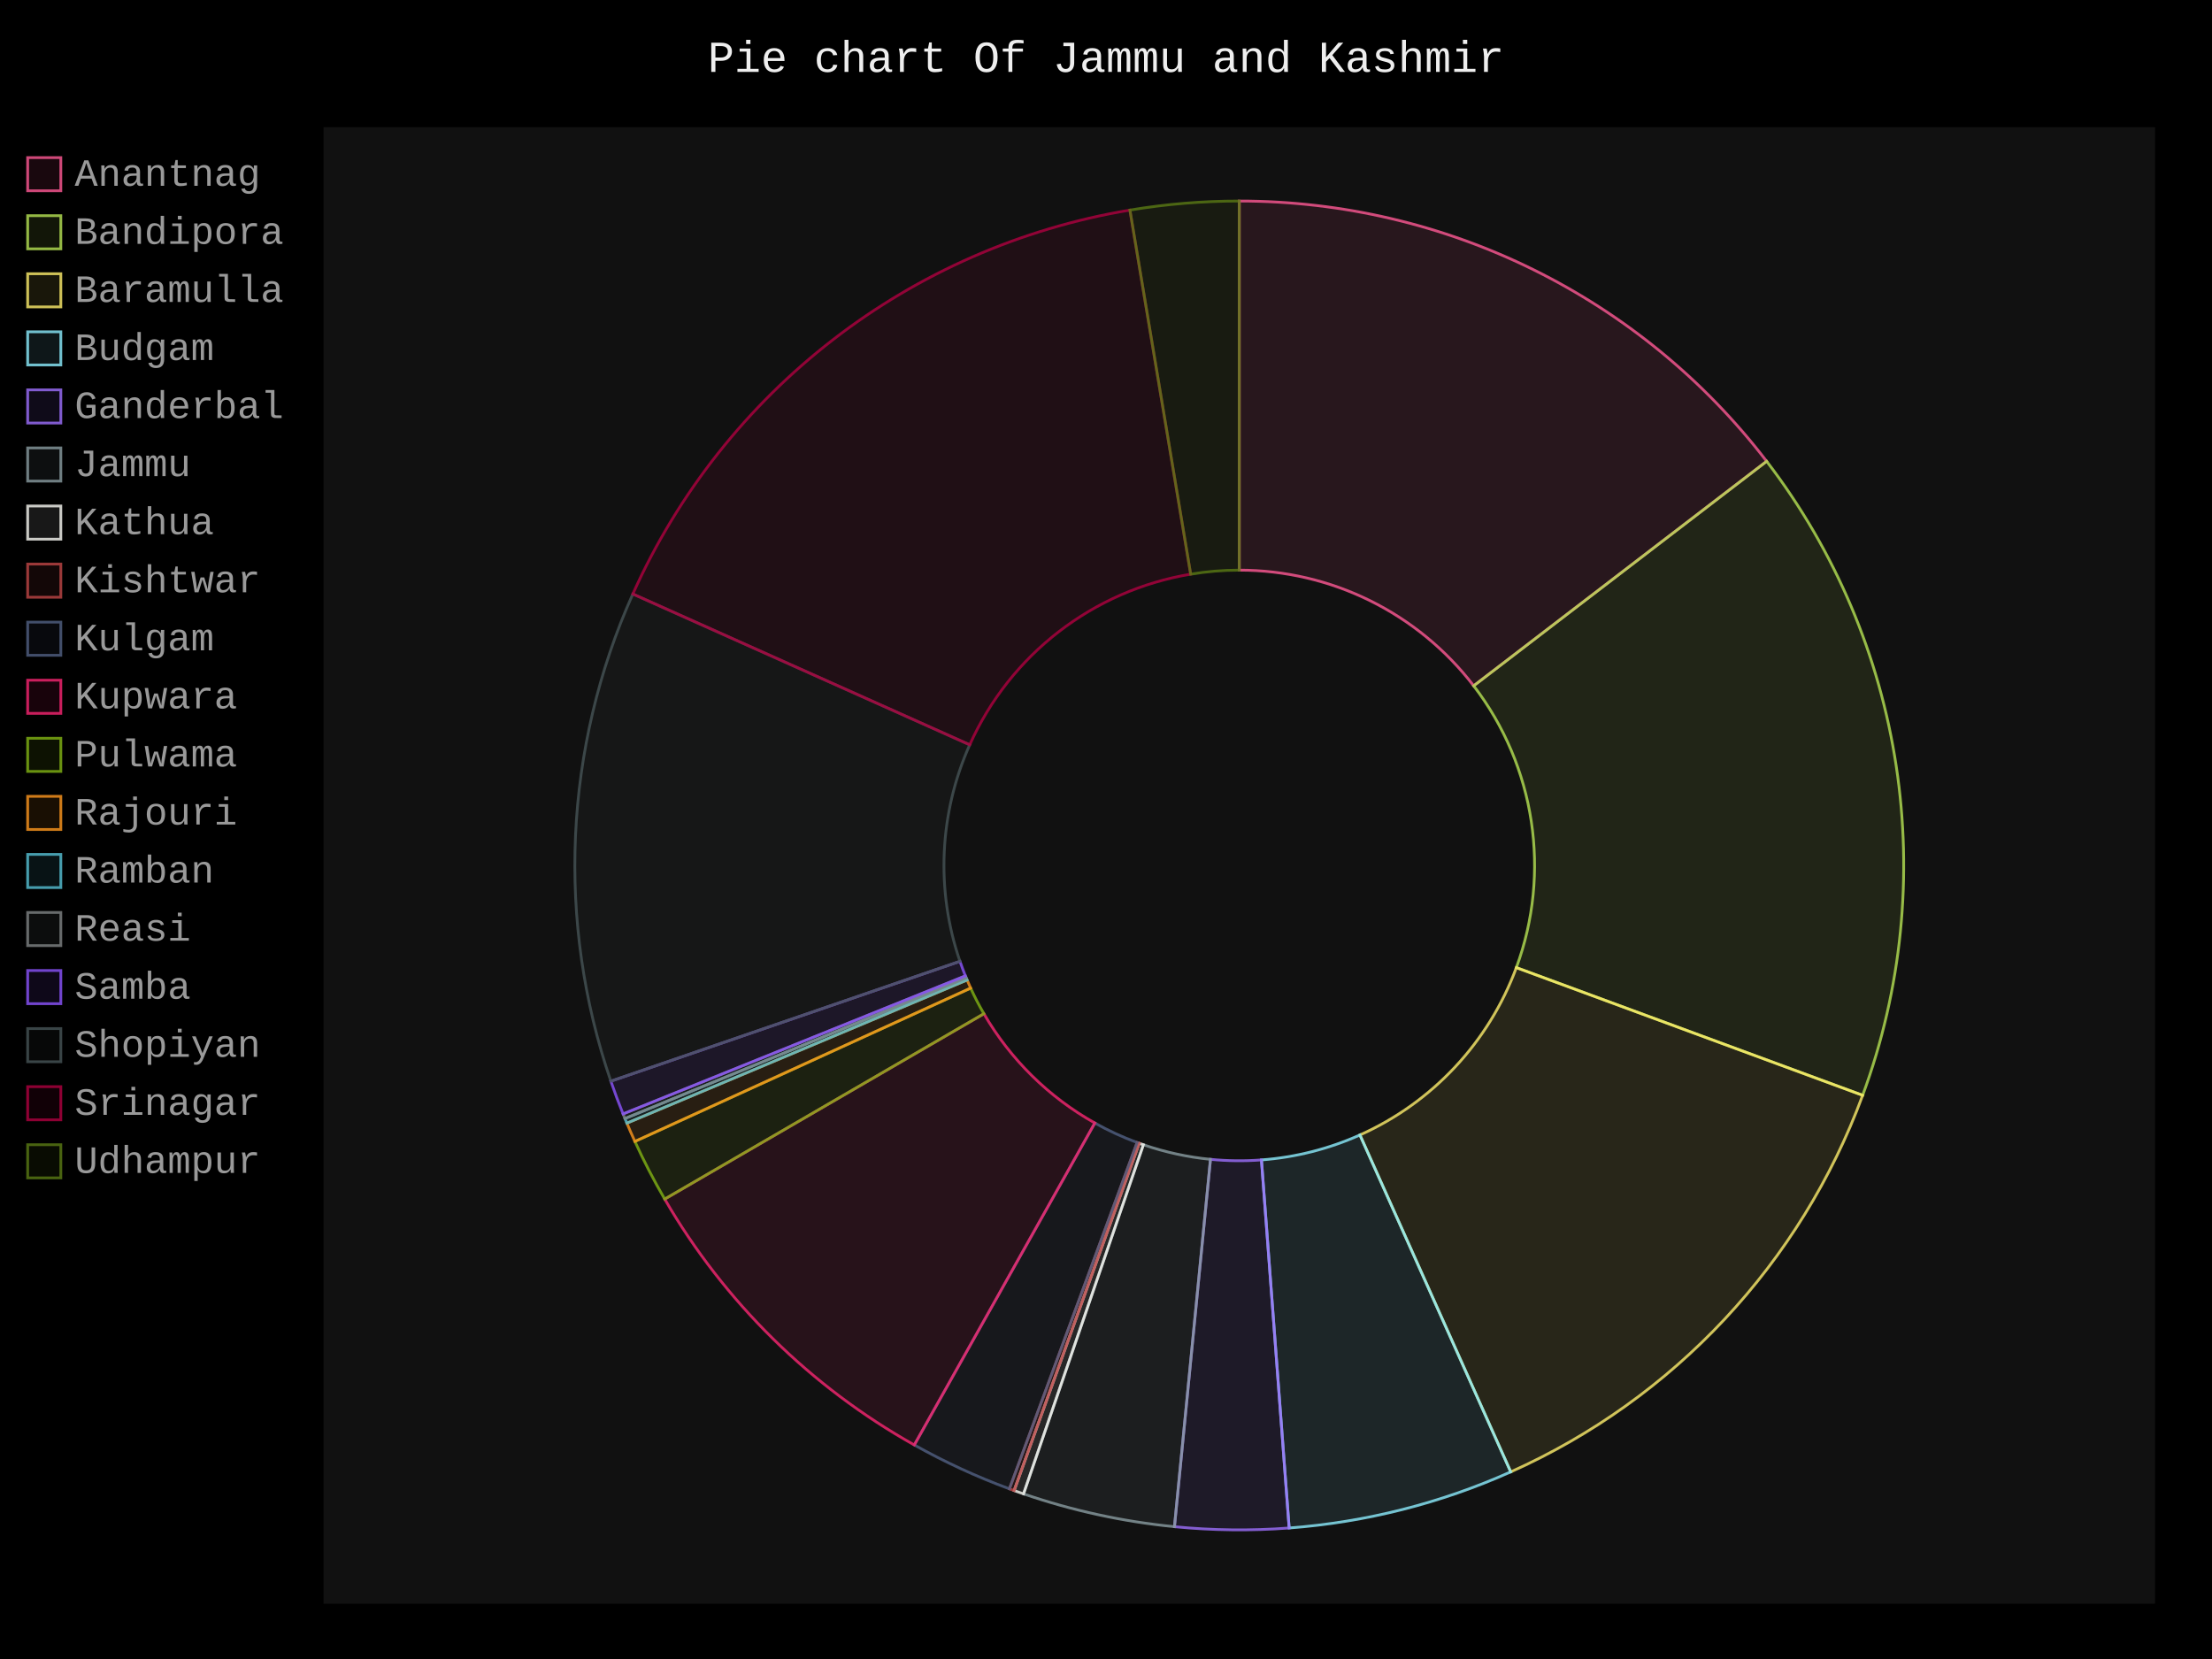
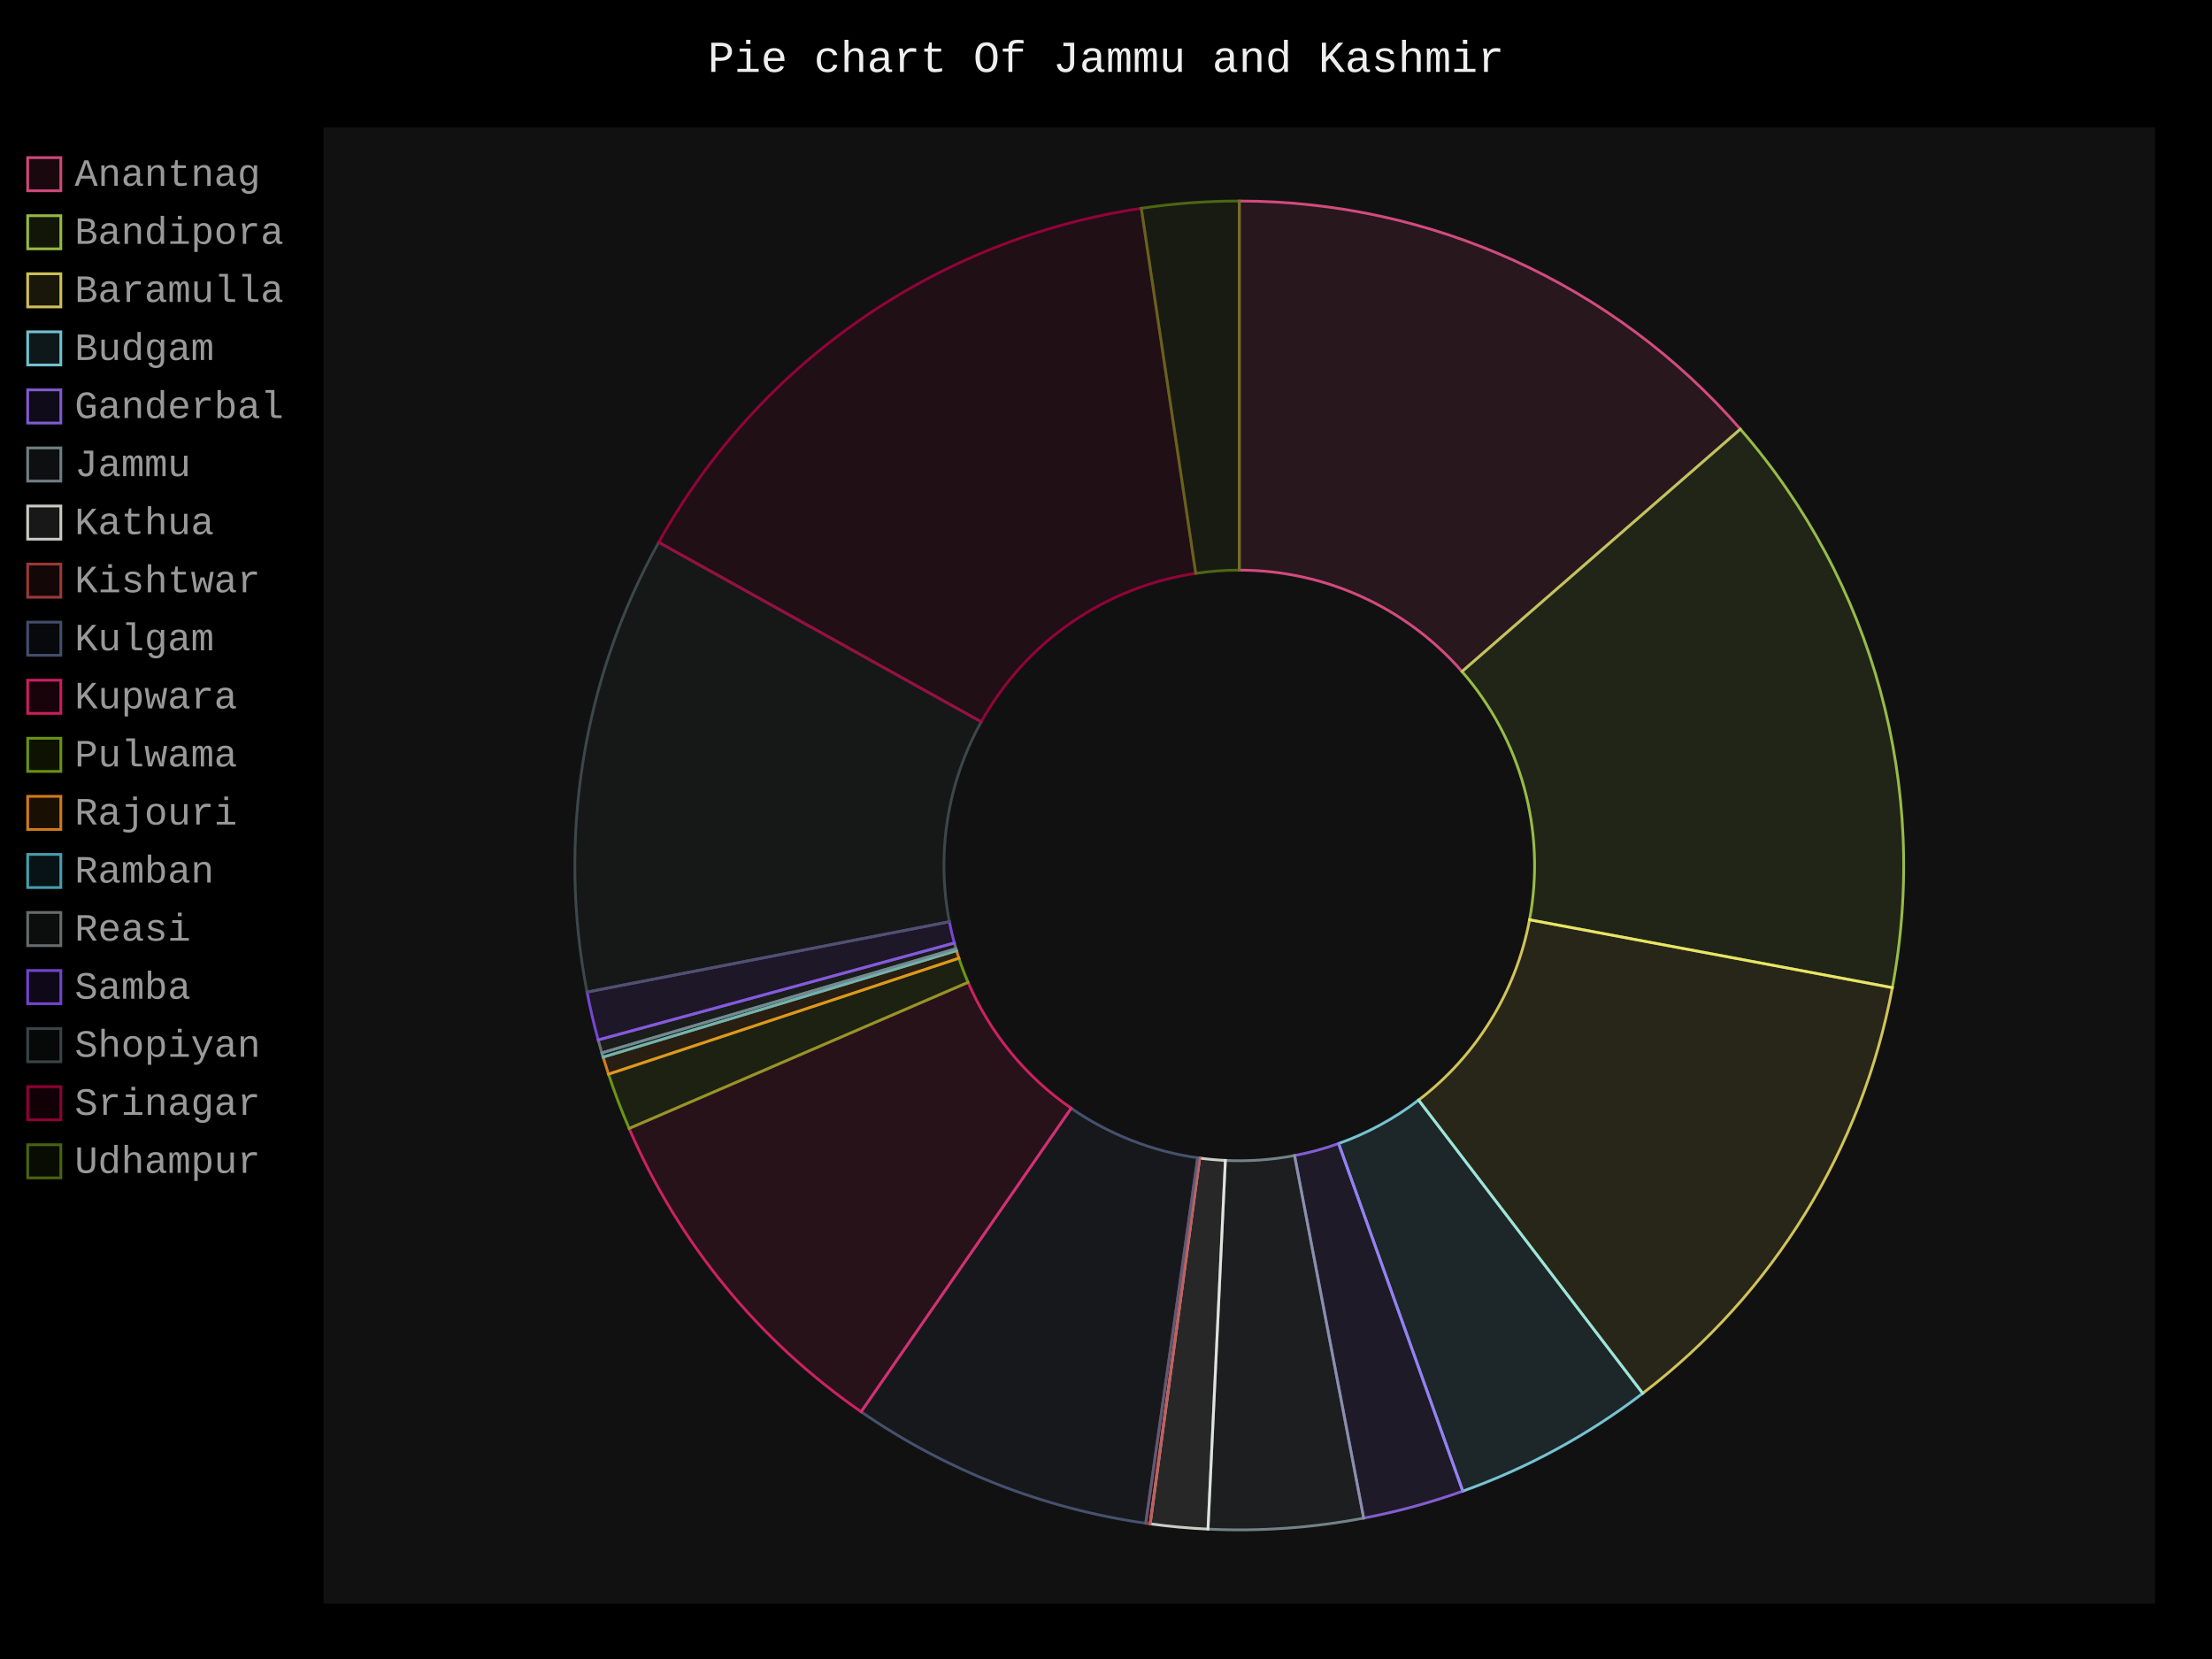
- <svg xmlns="http://www.w3.org/2000/svg" id="chart-11175838-dc12-409f-90ff-2fee9b1cec3e" class="pygal-chart" viewBox="0 0 800 600">
+ <svg xmlns="http://www.w3.org/2000/svg" id="chart-0e5aeaa8-f620-4024-a647-c44c529b500d" class="pygal-chart" viewBox="0 0 800 600">
  <defs>
-     <style type="text/css">#chart-11175838-dc12-409f-90ff-2fee9b1cec3e{-webkit-user-select:none;-webkit-font-smoothing:antialiased;font-family:Consolas,"Liberation Mono",Menlo,Courier,monospace}#chart-11175838-dc12-409f-90ff-2fee9b1cec3e .title{font-family:Consolas,"Liberation Mono",Menlo,Courier,monospace;font-size:16px}#chart-11175838-dc12-409f-90ff-2fee9b1cec3e .legends .legend text{font-family:Consolas,"Liberation Mono",Menlo,Courier,monospace;font-size:14px}#chart-11175838-dc12-409f-90ff-2fee9b1cec3e .axis text{font-family:Consolas,"Liberation Mono",Menlo,Courier,monospace;font-size:10px}#chart-11175838-dc12-409f-90ff-2fee9b1cec3e .axis text.major{font-family:Consolas,"Liberation Mono",Menlo,Courier,monospace;font-size:10px}#chart-11175838-dc12-409f-90ff-2fee9b1cec3e .text-overlay text.value{font-family:Consolas,"Liberation Mono",Menlo,Courier,monospace;font-size:16px}#chart-11175838-dc12-409f-90ff-2fee9b1cec3e .text-overlay text.label{font-family:Consolas,"Liberation Mono",Menlo,Courier,monospace;font-size:10px}#chart-11175838-dc12-409f-90ff-2fee9b1cec3e .tooltip{font-family:Consolas,"Liberation Mono",Menlo,Courier,monospace;font-size:14px}#chart-11175838-dc12-409f-90ff-2fee9b1cec3e text.no_data{font-family:Consolas,"Liberation Mono",Menlo,Courier,monospace;font-size:64px}
- #chart-11175838-dc12-409f-90ff-2fee9b1cec3e{background-color:black}#chart-11175838-dc12-409f-90ff-2fee9b1cec3e path,#chart-11175838-dc12-409f-90ff-2fee9b1cec3e line,#chart-11175838-dc12-409f-90ff-2fee9b1cec3e rect,#chart-11175838-dc12-409f-90ff-2fee9b1cec3e circle{-webkit-transition:1s ease-out;-moz-transition:1s ease-out;transition:1s ease-out}#chart-11175838-dc12-409f-90ff-2fee9b1cec3e .graph &gt; .background{fill:black}#chart-11175838-dc12-409f-90ff-2fee9b1cec3e .plot &gt; .background{fill:#111}#chart-11175838-dc12-409f-90ff-2fee9b1cec3e .graph{fill:#999}#chart-11175838-dc12-409f-90ff-2fee9b1cec3e text.no_data{fill:#eee}#chart-11175838-dc12-409f-90ff-2fee9b1cec3e .title{fill:#eee}#chart-11175838-dc12-409f-90ff-2fee9b1cec3e .legends .legend text{fill:#999}#chart-11175838-dc12-409f-90ff-2fee9b1cec3e .legends .legend:hover text{fill:#eee}#chart-11175838-dc12-409f-90ff-2fee9b1cec3e .axis .line{stroke:#eee}#chart-11175838-dc12-409f-90ff-2fee9b1cec3e .axis .guide.line{stroke:#555}#chart-11175838-dc12-409f-90ff-2fee9b1cec3e .axis .major.line{stroke:#999}#chart-11175838-dc12-409f-90ff-2fee9b1cec3e .axis text.major{fill:#eee}#chart-11175838-dc12-409f-90ff-2fee9b1cec3e .axis.y .guides:hover .guide.line,#chart-11175838-dc12-409f-90ff-2fee9b1cec3e .line-graph .axis.x .guides:hover .guide.line,#chart-11175838-dc12-409f-90ff-2fee9b1cec3e .stackedline-graph .axis.x .guides:hover .guide.line,#chart-11175838-dc12-409f-90ff-2fee9b1cec3e .xy-graph .axis.x .guides:hover .guide.line{stroke:#eee}#chart-11175838-dc12-409f-90ff-2fee9b1cec3e .axis .guides:hover text{fill:#eee}#chart-11175838-dc12-409f-90ff-2fee9b1cec3e .reactive{fill-opacity:.1;stroke-opacity:.8}#chart-11175838-dc12-409f-90ff-2fee9b1cec3e .ci{stroke:#999}#chart-11175838-dc12-409f-90ff-2fee9b1cec3e .reactive.active,#chart-11175838-dc12-409f-90ff-2fee9b1cec3e .active .reactive{fill-opacity:.75;stroke-opacity:.9;stroke-width:4}#chart-11175838-dc12-409f-90ff-2fee9b1cec3e .ci .reactive.active{stroke-width:1.5}#chart-11175838-dc12-409f-90ff-2fee9b1cec3e .series text{fill:#eee}#chart-11175838-dc12-409f-90ff-2fee9b1cec3e .tooltip rect{fill:#111;stroke:#eee;-webkit-transition:opacity 1s ease-out;-moz-transition:opacity 1s ease-out;transition:opacity 1s ease-out}#chart-11175838-dc12-409f-90ff-2fee9b1cec3e .tooltip .label{fill:#999}#chart-11175838-dc12-409f-90ff-2fee9b1cec3e .tooltip .label{fill:#999}#chart-11175838-dc12-409f-90ff-2fee9b1cec3e .tooltip .legend{font-size:.8em;fill:#555}#chart-11175838-dc12-409f-90ff-2fee9b1cec3e .tooltip .x_label{font-size:.6em;fill:#eee}#chart-11175838-dc12-409f-90ff-2fee9b1cec3e .tooltip .xlink{font-size:.5em;text-decoration:underline}#chart-11175838-dc12-409f-90ff-2fee9b1cec3e .tooltip .value{font-size:1.5em}#chart-11175838-dc12-409f-90ff-2fee9b1cec3e .bound{font-size:.5em}#chart-11175838-dc12-409f-90ff-2fee9b1cec3e .max-value{font-size:.75em;fill:#555}#chart-11175838-dc12-409f-90ff-2fee9b1cec3e .map-element{fill:#111;stroke:#555 !important}#chart-11175838-dc12-409f-90ff-2fee9b1cec3e .map-element .reactive{fill-opacity:inherit;stroke-opacity:inherit}#chart-11175838-dc12-409f-90ff-2fee9b1cec3e .color-0,#chart-11175838-dc12-409f-90ff-2fee9b1cec3e .color-0 a:visited{stroke:#ff5995;fill:#ff5995}#chart-11175838-dc12-409f-90ff-2fee9b1cec3e .color-1,#chart-11175838-dc12-409f-90ff-2fee9b1cec3e .color-1 a:visited{stroke:#b6e354;fill:#b6e354}#chart-11175838-dc12-409f-90ff-2fee9b1cec3e .color-2,#chart-11175838-dc12-409f-90ff-2fee9b1cec3e .color-2 a:visited{stroke:#feed6c;fill:#feed6c}#chart-11175838-dc12-409f-90ff-2fee9b1cec3e .color-3,#chart-11175838-dc12-409f-90ff-2fee9b1cec3e .color-3 a:visited{stroke:#8cedff;fill:#8cedff}#chart-11175838-dc12-409f-90ff-2fee9b1cec3e .color-4,#chart-11175838-dc12-409f-90ff-2fee9b1cec3e .color-4 a:visited{stroke:#9e6ffe;fill:#9e6ffe}#chart-11175838-dc12-409f-90ff-2fee9b1cec3e .color-5,#chart-11175838-dc12-409f-90ff-2fee9b1cec3e .color-5 a:visited{stroke:#899ca1;fill:#899ca1}#chart-11175838-dc12-409f-90ff-2fee9b1cec3e .color-6,#chart-11175838-dc12-409f-90ff-2fee9b1cec3e .color-6 a:visited{stroke:#f8f8f2;fill:#f8f8f2}#chart-11175838-dc12-409f-90ff-2fee9b1cec3e .color-7,#chart-11175838-dc12-409f-90ff-2fee9b1cec3e .color-7 a:visited{stroke:#bf4646;fill:#bf4646}#chart-11175838-dc12-409f-90ff-2fee9b1cec3e .color-8,#chart-11175838-dc12-409f-90ff-2fee9b1cec3e .color-8 a:visited{stroke:#516083;fill:#516083}#chart-11175838-dc12-409f-90ff-2fee9b1cec3e .color-9,#chart-11175838-dc12-409f-90ff-2fee9b1cec3e .color-9 a:visited{stroke:#f92672;fill:#f92672}#chart-11175838-dc12-409f-90ff-2fee9b1cec3e .color-10,#chart-11175838-dc12-409f-90ff-2fee9b1cec3e .color-10 a:visited{stroke:#82b414;fill:#82b414}#chart-11175838-dc12-409f-90ff-2fee9b1cec3e .color-11,#chart-11175838-dc12-409f-90ff-2fee9b1cec3e .color-11 a:visited{stroke:#fd971f;fill:#fd971f}#chart-11175838-dc12-409f-90ff-2fee9b1cec3e .color-12,#chart-11175838-dc12-409f-90ff-2fee9b1cec3e .color-12 a:visited{stroke:#56c2d6;fill:#56c2d6}#chart-11175838-dc12-409f-90ff-2fee9b1cec3e .color-13,#chart-11175838-dc12-409f-90ff-2fee9b1cec3e .color-13 a:visited{stroke:#808384;fill:#808384}#chart-11175838-dc12-409f-90ff-2fee9b1cec3e .color-14,#chart-11175838-dc12-409f-90ff-2fee9b1cec3e .color-14 a:visited{stroke:#8c54fe;fill:#8c54fe}#chart-11175838-dc12-409f-90ff-2fee9b1cec3e .color-15,#chart-11175838-dc12-409f-90ff-2fee9b1cec3e .color-15 a:visited{stroke:#465457;fill:#465457}#chart-11175838-dc12-409f-90ff-2fee9b1cec3e .color-16,#chart-11175838-dc12-409f-90ff-2fee9b1cec3e .color-16 a:visited{stroke:#b00040;fill:#b00040}#chart-11175838-dc12-409f-90ff-2fee9b1cec3e .color-17,#chart-11175838-dc12-409f-90ff-2fee9b1cec3e .color-17 a:visited{stroke:#5a7b14;fill:#5a7b14}#chart-11175838-dc12-409f-90ff-2fee9b1cec3e .text-overlay .color-0 text{fill:black}#chart-11175838-dc12-409f-90ff-2fee9b1cec3e .text-overlay .color-1 text{fill:black}#chart-11175838-dc12-409f-90ff-2fee9b1cec3e .text-overlay .color-2 text{fill:black}#chart-11175838-dc12-409f-90ff-2fee9b1cec3e .text-overlay .color-3 text{fill:black}#chart-11175838-dc12-409f-90ff-2fee9b1cec3e .text-overlay .color-4 text{fill:black}#chart-11175838-dc12-409f-90ff-2fee9b1cec3e .text-overlay .color-5 text{fill:black}#chart-11175838-dc12-409f-90ff-2fee9b1cec3e .text-overlay .color-6 text{fill:black}#chart-11175838-dc12-409f-90ff-2fee9b1cec3e .text-overlay .color-7 text{fill:black}#chart-11175838-dc12-409f-90ff-2fee9b1cec3e .text-overlay .color-8 text{fill:black}#chart-11175838-dc12-409f-90ff-2fee9b1cec3e .text-overlay .color-9 text{fill:black}#chart-11175838-dc12-409f-90ff-2fee9b1cec3e .text-overlay .color-10 text{fill:black}#chart-11175838-dc12-409f-90ff-2fee9b1cec3e .text-overlay .color-11 text{fill:black}#chart-11175838-dc12-409f-90ff-2fee9b1cec3e .text-overlay .color-12 text{fill:black}#chart-11175838-dc12-409f-90ff-2fee9b1cec3e .text-overlay .color-13 text{fill:black}#chart-11175838-dc12-409f-90ff-2fee9b1cec3e .text-overlay .color-14 text{fill:black}#chart-11175838-dc12-409f-90ff-2fee9b1cec3e .text-overlay .color-15 text{fill:black}#chart-11175838-dc12-409f-90ff-2fee9b1cec3e .text-overlay .color-16 text{fill:black}#chart-11175838-dc12-409f-90ff-2fee9b1cec3e .text-overlay .color-17 text{fill:black}
- #chart-11175838-dc12-409f-90ff-2fee9b1cec3e text.no_data{text-anchor:middle}#chart-11175838-dc12-409f-90ff-2fee9b1cec3e .guide.line{fill:none}#chart-11175838-dc12-409f-90ff-2fee9b1cec3e .centered{text-anchor:middle}#chart-11175838-dc12-409f-90ff-2fee9b1cec3e .title{text-anchor:middle}#chart-11175838-dc12-409f-90ff-2fee9b1cec3e .legends .legend text{fill-opacity:1}#chart-11175838-dc12-409f-90ff-2fee9b1cec3e .axis.x text{text-anchor:middle}#chart-11175838-dc12-409f-90ff-2fee9b1cec3e .axis.x:not(.web) text[transform]{text-anchor:start}#chart-11175838-dc12-409f-90ff-2fee9b1cec3e .axis.x:not(.web) text[transform].backwards{text-anchor:end}#chart-11175838-dc12-409f-90ff-2fee9b1cec3e .axis.y text{text-anchor:end}#chart-11175838-dc12-409f-90ff-2fee9b1cec3e .axis.y text[transform].backwards{text-anchor:start}#chart-11175838-dc12-409f-90ff-2fee9b1cec3e .axis.y2 text{text-anchor:start}#chart-11175838-dc12-409f-90ff-2fee9b1cec3e .axis.y2 text[transform].backwards{text-anchor:end}#chart-11175838-dc12-409f-90ff-2fee9b1cec3e .axis .guide.line{stroke-dasharray:4,4}#chart-11175838-dc12-409f-90ff-2fee9b1cec3e .axis .major.guide.line{stroke-dasharray:6,6}#chart-11175838-dc12-409f-90ff-2fee9b1cec3e .horizontal .axis.y .guide.line,#chart-11175838-dc12-409f-90ff-2fee9b1cec3e .horizontal .axis.y2 .guide.line,#chart-11175838-dc12-409f-90ff-2fee9b1cec3e .vertical .axis.x .guide.line{opacity:0}#chart-11175838-dc12-409f-90ff-2fee9b1cec3e .horizontal .axis.always_show .guide.line,#chart-11175838-dc12-409f-90ff-2fee9b1cec3e .vertical .axis.always_show .guide.line{opacity:1 !important}#chart-11175838-dc12-409f-90ff-2fee9b1cec3e .axis.y .guides:hover .guide.line,#chart-11175838-dc12-409f-90ff-2fee9b1cec3e .axis.y2 .guides:hover .guide.line,#chart-11175838-dc12-409f-90ff-2fee9b1cec3e .axis.x .guides:hover .guide.line{opacity:1}#chart-11175838-dc12-409f-90ff-2fee9b1cec3e .axis .guides:hover text{opacity:1}#chart-11175838-dc12-409f-90ff-2fee9b1cec3e .nofill{fill:none}#chart-11175838-dc12-409f-90ff-2fee9b1cec3e .subtle-fill{fill-opacity:.2}#chart-11175838-dc12-409f-90ff-2fee9b1cec3e .dot{stroke-width:1px;fill-opacity:1}#chart-11175838-dc12-409f-90ff-2fee9b1cec3e .dot.active{stroke-width:5px}#chart-11175838-dc12-409f-90ff-2fee9b1cec3e .dot.negative{fill:transparent}#chart-11175838-dc12-409f-90ff-2fee9b1cec3e text,#chart-11175838-dc12-409f-90ff-2fee9b1cec3e tspan{stroke:none !important}#chart-11175838-dc12-409f-90ff-2fee9b1cec3e .series text.active{opacity:1}#chart-11175838-dc12-409f-90ff-2fee9b1cec3e .tooltip rect{fill-opacity:.95;stroke-width:.5}#chart-11175838-dc12-409f-90ff-2fee9b1cec3e .tooltip text{fill-opacity:1}#chart-11175838-dc12-409f-90ff-2fee9b1cec3e .showable{visibility:hidden}#chart-11175838-dc12-409f-90ff-2fee9b1cec3e .showable.shown{visibility:visible}#chart-11175838-dc12-409f-90ff-2fee9b1cec3e .gauge-background{fill:rgba(229,229,229,1);stroke:none}#chart-11175838-dc12-409f-90ff-2fee9b1cec3e .bg-lines{stroke:black;stroke-width:2px}</style>
+     <style type="text/css">#chart-0e5aeaa8-f620-4024-a647-c44c529b500d{-webkit-user-select:none;-webkit-font-smoothing:antialiased;font-family:Consolas,"Liberation Mono",Menlo,Courier,monospace}#chart-0e5aeaa8-f620-4024-a647-c44c529b500d .title{font-family:Consolas,"Liberation Mono",Menlo,Courier,monospace;font-size:16px}#chart-0e5aeaa8-f620-4024-a647-c44c529b500d .legends .legend text{font-family:Consolas,"Liberation Mono",Menlo,Courier,monospace;font-size:14px}#chart-0e5aeaa8-f620-4024-a647-c44c529b500d .axis text{font-family:Consolas,"Liberation Mono",Menlo,Courier,monospace;font-size:10px}#chart-0e5aeaa8-f620-4024-a647-c44c529b500d .axis text.major{font-family:Consolas,"Liberation Mono",Menlo,Courier,monospace;font-size:10px}#chart-0e5aeaa8-f620-4024-a647-c44c529b500d .text-overlay text.value{font-family:Consolas,"Liberation Mono",Menlo,Courier,monospace;font-size:16px}#chart-0e5aeaa8-f620-4024-a647-c44c529b500d .text-overlay text.label{font-family:Consolas,"Liberation Mono",Menlo,Courier,monospace;font-size:10px}#chart-0e5aeaa8-f620-4024-a647-c44c529b500d .tooltip{font-family:Consolas,"Liberation Mono",Menlo,Courier,monospace;font-size:14px}#chart-0e5aeaa8-f620-4024-a647-c44c529b500d text.no_data{font-family:Consolas,"Liberation Mono",Menlo,Courier,monospace;font-size:64px}
+ #chart-0e5aeaa8-f620-4024-a647-c44c529b500d{background-color:black}#chart-0e5aeaa8-f620-4024-a647-c44c529b500d path,#chart-0e5aeaa8-f620-4024-a647-c44c529b500d line,#chart-0e5aeaa8-f620-4024-a647-c44c529b500d rect,#chart-0e5aeaa8-f620-4024-a647-c44c529b500d circle{-webkit-transition:1s ease-out;-moz-transition:1s ease-out;transition:1s ease-out}#chart-0e5aeaa8-f620-4024-a647-c44c529b500d .graph &gt; .background{fill:black}#chart-0e5aeaa8-f620-4024-a647-c44c529b500d .plot &gt; .background{fill:#111}#chart-0e5aeaa8-f620-4024-a647-c44c529b500d .graph{fill:#999}#chart-0e5aeaa8-f620-4024-a647-c44c529b500d text.no_data{fill:#eee}#chart-0e5aeaa8-f620-4024-a647-c44c529b500d .title{fill:#eee}#chart-0e5aeaa8-f620-4024-a647-c44c529b500d .legends .legend text{fill:#999}#chart-0e5aeaa8-f620-4024-a647-c44c529b500d .legends .legend:hover text{fill:#eee}#chart-0e5aeaa8-f620-4024-a647-c44c529b500d .axis .line{stroke:#eee}#chart-0e5aeaa8-f620-4024-a647-c44c529b500d .axis .guide.line{stroke:#555}#chart-0e5aeaa8-f620-4024-a647-c44c529b500d .axis .major.line{stroke:#999}#chart-0e5aeaa8-f620-4024-a647-c44c529b500d .axis text.major{fill:#eee}#chart-0e5aeaa8-f620-4024-a647-c44c529b500d .axis.y .guides:hover .guide.line,#chart-0e5aeaa8-f620-4024-a647-c44c529b500d .line-graph .axis.x .guides:hover .guide.line,#chart-0e5aeaa8-f620-4024-a647-c44c529b500d .stackedline-graph .axis.x .guides:hover .guide.line,#chart-0e5aeaa8-f620-4024-a647-c44c529b500d .xy-graph .axis.x .guides:hover .guide.line{stroke:#eee}#chart-0e5aeaa8-f620-4024-a647-c44c529b500d .axis .guides:hover text{fill:#eee}#chart-0e5aeaa8-f620-4024-a647-c44c529b500d .reactive{fill-opacity:.1;stroke-opacity:.8}#chart-0e5aeaa8-f620-4024-a647-c44c529b500d .ci{stroke:#999}#chart-0e5aeaa8-f620-4024-a647-c44c529b500d .reactive.active,#chart-0e5aeaa8-f620-4024-a647-c44c529b500d .active .reactive{fill-opacity:.75;stroke-opacity:.9;stroke-width:4}#chart-0e5aeaa8-f620-4024-a647-c44c529b500d .ci .reactive.active{stroke-width:1.5}#chart-0e5aeaa8-f620-4024-a647-c44c529b500d .series text{fill:#eee}#chart-0e5aeaa8-f620-4024-a647-c44c529b500d .tooltip rect{fill:#111;stroke:#eee;-webkit-transition:opacity 1s ease-out;-moz-transition:opacity 1s ease-out;transition:opacity 1s ease-out}#chart-0e5aeaa8-f620-4024-a647-c44c529b500d .tooltip .label{fill:#999}#chart-0e5aeaa8-f620-4024-a647-c44c529b500d .tooltip .label{fill:#999}#chart-0e5aeaa8-f620-4024-a647-c44c529b500d .tooltip .legend{font-size:.8em;fill:#555}#chart-0e5aeaa8-f620-4024-a647-c44c529b500d .tooltip .x_label{font-size:.6em;fill:#eee}#chart-0e5aeaa8-f620-4024-a647-c44c529b500d .tooltip .xlink{font-size:.5em;text-decoration:underline}#chart-0e5aeaa8-f620-4024-a647-c44c529b500d .tooltip .value{font-size:1.5em}#chart-0e5aeaa8-f620-4024-a647-c44c529b500d .bound{font-size:.5em}#chart-0e5aeaa8-f620-4024-a647-c44c529b500d .max-value{font-size:.75em;fill:#555}#chart-0e5aeaa8-f620-4024-a647-c44c529b500d .map-element{fill:#111;stroke:#555 !important}#chart-0e5aeaa8-f620-4024-a647-c44c529b500d .map-element .reactive{fill-opacity:inherit;stroke-opacity:inherit}#chart-0e5aeaa8-f620-4024-a647-c44c529b500d .color-0,#chart-0e5aeaa8-f620-4024-a647-c44c529b500d .color-0 a:visited{stroke:#ff5995;fill:#ff5995}#chart-0e5aeaa8-f620-4024-a647-c44c529b500d .color-1,#chart-0e5aeaa8-f620-4024-a647-c44c529b500d .color-1 a:visited{stroke:#b6e354;fill:#b6e354}#chart-0e5aeaa8-f620-4024-a647-c44c529b500d .color-2,#chart-0e5aeaa8-f620-4024-a647-c44c529b500d .color-2 a:visited{stroke:#feed6c;fill:#feed6c}#chart-0e5aeaa8-f620-4024-a647-c44c529b500d .color-3,#chart-0e5aeaa8-f620-4024-a647-c44c529b500d .color-3 a:visited{stroke:#8cedff;fill:#8cedff}#chart-0e5aeaa8-f620-4024-a647-c44c529b500d .color-4,#chart-0e5aeaa8-f620-4024-a647-c44c529b500d .color-4 a:visited{stroke:#9e6ffe;fill:#9e6ffe}#chart-0e5aeaa8-f620-4024-a647-c44c529b500d .color-5,#chart-0e5aeaa8-f620-4024-a647-c44c529b500d .color-5 a:visited{stroke:#899ca1;fill:#899ca1}#chart-0e5aeaa8-f620-4024-a647-c44c529b500d .color-6,#chart-0e5aeaa8-f620-4024-a647-c44c529b500d .color-6 a:visited{stroke:#f8f8f2;fill:#f8f8f2}#chart-0e5aeaa8-f620-4024-a647-c44c529b500d .color-7,#chart-0e5aeaa8-f620-4024-a647-c44c529b500d .color-7 a:visited{stroke:#bf4646;fill:#bf4646}#chart-0e5aeaa8-f620-4024-a647-c44c529b500d .color-8,#chart-0e5aeaa8-f620-4024-a647-c44c529b500d .color-8 a:visited{stroke:#516083;fill:#516083}#chart-0e5aeaa8-f620-4024-a647-c44c529b500d .color-9,#chart-0e5aeaa8-f620-4024-a647-c44c529b500d .color-9 a:visited{stroke:#f92672;fill:#f92672}#chart-0e5aeaa8-f620-4024-a647-c44c529b500d .color-10,#chart-0e5aeaa8-f620-4024-a647-c44c529b500d .color-10 a:visited{stroke:#82b414;fill:#82b414}#chart-0e5aeaa8-f620-4024-a647-c44c529b500d .color-11,#chart-0e5aeaa8-f620-4024-a647-c44c529b500d .color-11 a:visited{stroke:#fd971f;fill:#fd971f}#chart-0e5aeaa8-f620-4024-a647-c44c529b500d .color-12,#chart-0e5aeaa8-f620-4024-a647-c44c529b500d .color-12 a:visited{stroke:#56c2d6;fill:#56c2d6}#chart-0e5aeaa8-f620-4024-a647-c44c529b500d .color-13,#chart-0e5aeaa8-f620-4024-a647-c44c529b500d .color-13 a:visited{stroke:#808384;fill:#808384}#chart-0e5aeaa8-f620-4024-a647-c44c529b500d .color-14,#chart-0e5aeaa8-f620-4024-a647-c44c529b500d .color-14 a:visited{stroke:#8c54fe;fill:#8c54fe}#chart-0e5aeaa8-f620-4024-a647-c44c529b500d .color-15,#chart-0e5aeaa8-f620-4024-a647-c44c529b500d .color-15 a:visited{stroke:#465457;fill:#465457}#chart-0e5aeaa8-f620-4024-a647-c44c529b500d .color-16,#chart-0e5aeaa8-f620-4024-a647-c44c529b500d .color-16 a:visited{stroke:#b00040;fill:#b00040}#chart-0e5aeaa8-f620-4024-a647-c44c529b500d .color-17,#chart-0e5aeaa8-f620-4024-a647-c44c529b500d .color-17 a:visited{stroke:#5a7b14;fill:#5a7b14}#chart-0e5aeaa8-f620-4024-a647-c44c529b500d .text-overlay .color-0 text{fill:black}#chart-0e5aeaa8-f620-4024-a647-c44c529b500d .text-overlay .color-1 text{fill:black}#chart-0e5aeaa8-f620-4024-a647-c44c529b500d .text-overlay .color-2 text{fill:black}#chart-0e5aeaa8-f620-4024-a647-c44c529b500d .text-overlay .color-3 text{fill:black}#chart-0e5aeaa8-f620-4024-a647-c44c529b500d .text-overlay .color-4 text{fill:black}#chart-0e5aeaa8-f620-4024-a647-c44c529b500d .text-overlay .color-5 text{fill:black}#chart-0e5aeaa8-f620-4024-a647-c44c529b500d .text-overlay .color-6 text{fill:black}#chart-0e5aeaa8-f620-4024-a647-c44c529b500d .text-overlay .color-7 text{fill:black}#chart-0e5aeaa8-f620-4024-a647-c44c529b500d .text-overlay .color-8 text{fill:black}#chart-0e5aeaa8-f620-4024-a647-c44c529b500d .text-overlay .color-9 text{fill:black}#chart-0e5aeaa8-f620-4024-a647-c44c529b500d .text-overlay .color-10 text{fill:black}#chart-0e5aeaa8-f620-4024-a647-c44c529b500d .text-overlay .color-11 text{fill:black}#chart-0e5aeaa8-f620-4024-a647-c44c529b500d .text-overlay .color-12 text{fill:black}#chart-0e5aeaa8-f620-4024-a647-c44c529b500d .text-overlay .color-13 text{fill:black}#chart-0e5aeaa8-f620-4024-a647-c44c529b500d .text-overlay .color-14 text{fill:black}#chart-0e5aeaa8-f620-4024-a647-c44c529b500d .text-overlay .color-15 text{fill:black}#chart-0e5aeaa8-f620-4024-a647-c44c529b500d .text-overlay .color-16 text{fill:black}#chart-0e5aeaa8-f620-4024-a647-c44c529b500d .text-overlay .color-17 text{fill:black}
+ #chart-0e5aeaa8-f620-4024-a647-c44c529b500d text.no_data{text-anchor:middle}#chart-0e5aeaa8-f620-4024-a647-c44c529b500d .guide.line{fill:none}#chart-0e5aeaa8-f620-4024-a647-c44c529b500d .centered{text-anchor:middle}#chart-0e5aeaa8-f620-4024-a647-c44c529b500d .title{text-anchor:middle}#chart-0e5aeaa8-f620-4024-a647-c44c529b500d .legends .legend text{fill-opacity:1}#chart-0e5aeaa8-f620-4024-a647-c44c529b500d .axis.x text{text-anchor:middle}#chart-0e5aeaa8-f620-4024-a647-c44c529b500d .axis.x:not(.web) text[transform]{text-anchor:start}#chart-0e5aeaa8-f620-4024-a647-c44c529b500d .axis.x:not(.web) text[transform].backwards{text-anchor:end}#chart-0e5aeaa8-f620-4024-a647-c44c529b500d .axis.y text{text-anchor:end}#chart-0e5aeaa8-f620-4024-a647-c44c529b500d .axis.y text[transform].backwards{text-anchor:start}#chart-0e5aeaa8-f620-4024-a647-c44c529b500d .axis.y2 text{text-anchor:start}#chart-0e5aeaa8-f620-4024-a647-c44c529b500d .axis.y2 text[transform].backwards{text-anchor:end}#chart-0e5aeaa8-f620-4024-a647-c44c529b500d .axis .guide.line{stroke-dasharray:4,4}#chart-0e5aeaa8-f620-4024-a647-c44c529b500d .axis .major.guide.line{stroke-dasharray:6,6}#chart-0e5aeaa8-f620-4024-a647-c44c529b500d .horizontal .axis.y .guide.line,#chart-0e5aeaa8-f620-4024-a647-c44c529b500d .horizontal .axis.y2 .guide.line,#chart-0e5aeaa8-f620-4024-a647-c44c529b500d .vertical .axis.x .guide.line{opacity:0}#chart-0e5aeaa8-f620-4024-a647-c44c529b500d .horizontal .axis.always_show .guide.line,#chart-0e5aeaa8-f620-4024-a647-c44c529b500d .vertical .axis.always_show .guide.line{opacity:1 !important}#chart-0e5aeaa8-f620-4024-a647-c44c529b500d .axis.y .guides:hover .guide.line,#chart-0e5aeaa8-f620-4024-a647-c44c529b500d .axis.y2 .guides:hover .guide.line,#chart-0e5aeaa8-f620-4024-a647-c44c529b500d .axis.x .guides:hover .guide.line{opacity:1}#chart-0e5aeaa8-f620-4024-a647-c44c529b500d .axis .guides:hover text{opacity:1}#chart-0e5aeaa8-f620-4024-a647-c44c529b500d .nofill{fill:none}#chart-0e5aeaa8-f620-4024-a647-c44c529b500d .subtle-fill{fill-opacity:.2}#chart-0e5aeaa8-f620-4024-a647-c44c529b500d .dot{stroke-width:1px;fill-opacity:1}#chart-0e5aeaa8-f620-4024-a647-c44c529b500d .dot.active{stroke-width:5px}#chart-0e5aeaa8-f620-4024-a647-c44c529b500d .dot.negative{fill:transparent}#chart-0e5aeaa8-f620-4024-a647-c44c529b500d text,#chart-0e5aeaa8-f620-4024-a647-c44c529b500d tspan{stroke:none !important}#chart-0e5aeaa8-f620-4024-a647-c44c529b500d .series text.active{opacity:1}#chart-0e5aeaa8-f620-4024-a647-c44c529b500d .tooltip rect{fill-opacity:.95;stroke-width:.5}#chart-0e5aeaa8-f620-4024-a647-c44c529b500d .tooltip text{fill-opacity:1}#chart-0e5aeaa8-f620-4024-a647-c44c529b500d .showable{visibility:hidden}#chart-0e5aeaa8-f620-4024-a647-c44c529b500d .showable.shown{visibility:visible}#chart-0e5aeaa8-f620-4024-a647-c44c529b500d .gauge-background{fill:rgba(229,229,229,1);stroke:none}#chart-0e5aeaa8-f620-4024-a647-c44c529b500d .bg-lines{stroke:black;stroke-width:2px}</style>
  </defs>
  <g class="graph pie-graph vertical">
    <rect class="background" height="600" width="800" x="0" y="0" />
    <g class="plot" transform="translate(117, 46)">
      <rect class="background" height="534" width="662.4" x="0" y="0" />
      <g class="series serie-0 color-0">
        <g class="slices">
          <g class="slice">
-             <path class="slice reactive tooltip-trigger" d="M331.2 26.7 A240.3 240.3 0 0 1 521.934 120.834 L415.971 202.037 A106.8 106.8 0 0 0 331.2 160.2 z" />
+             <path class="slice reactive tooltip-trigger" d="M331.2 26.7 A240.3 240.3 0 0 1 512.421 109.193 L411.743 196.864 A106.8 106.8 0 0 0 331.2 160.2 z" />
          </g>
        </g>
      </g>
      <g class="series serie-1 color-1">
        <g class="slices">
          <g class="slice">
-             <path class="slice reactive tooltip-trigger" d="M521.934 120.834 A240.3 240.3 0 0 1 556.663 350.13 L431.406 303.946 A106.8 106.8 0 0 0 415.971 202.037 z" />
+             <path class="slice reactive tooltip-trigger" d="M512.421 109.193 A240.3 240.3 0 0 1 567.4 311.202 L436.178 286.645 A106.8 106.8 0 0 0 411.743 196.864 z" />
          </g>
        </g>
      </g>
      <g class="series serie-2 color-2">
        <g class="slices">
          <g class="slice">
-             <path class="slice reactive tooltip-trigger" d="M556.663 350.13 A240.3 240.3 0 0 1 429.379 486.329 L374.835 364.479 A106.8 106.8 0 0 0 431.406 303.946 z" />
+             <path class="slice reactive tooltip-trigger" d="M567.4 311.202 A240.3 240.3 0 0 1 477.111 457.929 L396.049 351.858 A106.8 106.8 0 0 0 436.178 286.645 z" />
          </g>
        </g>
      </g>
      <g class="series serie-3 color-3">
        <g class="slices">
          <g class="slice">
-             <path class="slice reactive tooltip-trigger" d="M429.379 486.329 A240.3 240.3 0 0 1 349.243 506.622 L339.219 373.499 A106.8 106.8 0 0 0 374.835 364.479 z" />
+             <path class="slice reactive tooltip-trigger" d="M477.111 457.929 A240.3 240.3 0 0 1 412.036 493.296 L367.127 367.576 A106.8 106.8 0 0 0 396.049 351.858 z" />
          </g>
        </g>
      </g>
      <g class="series serie-4 color-4">
        <g class="slices">
          <g class="slice">
-             <path class="slice reactive tooltip-trigger" d="M349.243 506.622 A240.3 240.3 0 0 1 307.759 506.154 L320.782 373.291 A106.8 106.8 0 0 0 339.219 373.499 z" />
+             <path class="slice reactive tooltip-trigger" d="M412.036 493.296 A240.3 240.3 0 0 1 376.196 503.05 L351.198 371.911 A106.8 106.8 0 0 0 367.127 367.576 z" />
          </g>
        </g>
      </g>
      <g class="series serie-5 color-5">
        <g class="slices">
          <g class="slice">
-             <path class="slice reactive tooltip-trigger" d="M307.759 506.154 A240.3 240.3 0 0 1 253.175 494.28 L296.522 368.013 A106.8 106.8 0 0 0 320.782 373.291 z" />
+             <path class="slice reactive tooltip-trigger" d="M376.196 503.05 A240.3 240.3 0 0 1 319.888 507.034 L326.173 373.682 A106.8 106.8 0 0 0 351.198 371.911 z" />
          </g>
        </g>
      </g>
      <g class="series serie-6 color-6">
        <g class="slices">
          <g class="slice">
-             <path class="slice reactive tooltip-trigger" d="M253.175 494.28 A240.3 240.3 0 0 1 249.767 493.081 L295.008 367.481 A106.8 106.8 0 0 0 296.522 368.013 z" />
+             <path class="slice reactive tooltip-trigger" d="M319.888 507.034 A240.3 240.3 0 0 1 298.967 505.128 L316.874 372.835 A106.8 106.8 0 0 0 326.173 373.682 z" />
          </g>
        </g>
      </g>
      <g class="series serie-7 color-7">
        <g class="slices">
          <g class="slice">
-             <path class="slice reactive tooltip-trigger" d="M249.767 493.081 A240.3 240.3 0 0 1 248.07 492.463 L294.254 367.206 A106.8 106.8 0 0 0 295.008 367.481 z" />
+             <path class="slice reactive tooltip-trigger" d="M298.967 505.128 A240.3 240.3 0 0 1 297.365 504.906 L316.162 372.736 A106.8 106.8 0 0 0 316.874 372.835 z" />
          </g>
        </g>
      </g>
      <g class="series serie-8 color-8">
        <g class="slices">
          <g class="slice">
-             <path class="slice reactive tooltip-trigger" d="M248.07 492.463 A240.3 240.3 0 0 1 213.666 476.595 L278.963 360.153 A106.8 106.8 0 0 0 294.254 367.206 z" />
+             <path class="slice reactive tooltip-trigger" d="M297.365 504.906 A240.3 240.3 0 0 1 194.438 464.586 L270.417 354.816 A106.8 106.8 0 0 0 316.162 372.736 z" />
          </g>
        </g>
      </g>
      <g class="series serie-9 color-9">
        <g class="slices">
          <g class="slice">
-             <path class="slice reactive tooltip-trigger" d="M213.666 476.595 A240.3 240.3 0 0 1 123.396 387.671 L238.843 320.632 A106.8 106.8 0 0 0 278.963 360.153 z" />
+             <path class="slice reactive tooltip-trigger" d="M194.438 464.586 A240.3 240.3 0 0 1 110.529 362.123 L233.124 309.277 A106.8 106.8 0 0 0 270.417 354.816 z" />
          </g>
        </g>
      </g>
      <g class="series serie-10 color-10">
        <g class="slices">
          <g class="slice">
-             <path class="slice reactive tooltip-trigger" d="M123.396 387.671 A240.3 240.3 0 0 1 112.615 366.824 L234.051 311.366 A106.8 106.8 0 0 0 238.843 320.632 z" />
+             <path class="slice reactive tooltip-trigger" d="M110.529 362.123 A240.3 240.3 0 0 1 103.064 342.486 L229.806 300.549 A106.8 106.8 0 0 0 233.124 309.277 z" />
          </g>
        </g>
      </g>
      <g class="series serie-11 color-11">
        <g class="slices">
          <g class="slice">
-             <path class="slice reactive tooltip-trigger" d="M112.615 366.824 A240.3 240.3 0 0 1 109.714 360.209 L232.762 308.426 A106.8 106.8 0 0 0 234.051 311.366 z" />
+             <path class="slice reactive tooltip-trigger" d="M103.064 342.486 A240.3 240.3 0 0 1 101.116 336.32 L228.94 297.809 A106.8 106.8 0 0 0 229.806 300.549 z" />
          </g>
        </g>
      </g>
      <g class="series serie-12 color-12">
        <g class="slices">
          <g class="slice">
-             <path class="slice reactive tooltip-trigger" d="M109.714 360.209 A240.3 240.3 0 0 1 109.019 358.542 L232.453 307.685 A106.8 106.8 0 0 0 232.762 308.426 z" />
+             <path class="slice reactive tooltip-trigger" d="M101.116 336.32 A240.3 240.3 0 0 1 100.655 334.771 L228.735 297.12 A106.8 106.8 0 0 0 228.94 297.809 z" />
          </g>
        </g>
      </g>
      <g class="series serie-13 color-13">
        <g class="slices">
          <g class="slice">
-             <path class="slice reactive tooltip-trigger" d="M109.019 358.542 A240.3 240.3 0 0 1 108.338 356.869 L232.15 306.942 A106.8 106.8 0 0 0 232.453 307.685 z" />
+             <path class="slice reactive tooltip-trigger" d="M100.655 334.771 A240.3 240.3 0 0 1 99.334 330.105 L228.148 295.046 A106.8 106.8 0 0 0 228.735 297.12 z" />
          </g>
        </g>
      </g>
      <g class="series serie-14 color-14">
        <g class="slices">
          <g class="slice">
-             <path class="slice reactive tooltip-trigger" d="M108.338 356.869 A240.3 240.3 0 0 1 103.92 345.025 L230.187 301.678 A106.8 106.8 0 0 0 232.15 306.942 z" />
+             <path class="slice reactive tooltip-trigger" d="M99.334 330.105 A240.3 240.3 0 0 1 95.303 312.79 L226.357 287.351 A106.8 106.8 0 0 0 228.148 295.046 z" />
          </g>
        </g>
      </g>
      <g class="series serie-15 color-15">
        <g class="slices">
          <g class="slice">
-             <path class="slice reactive tooltip-trigger" d="M103.92 345.025 A240.3 240.3 0 0 1 111.871 168.821 L233.721 223.365 A106.8 106.8 0 0 0 230.187 301.678 z" />
+             <path class="slice reactive tooltip-trigger" d="M95.303 312.79 A240.3 240.3 0 0 1 121.234 150.131 L237.882 215.058 A106.8 106.8 0 0 0 226.357 287.351 z" />
          </g>
        </g>
      </g>
      <g class="series serie-16 color-16">
        <g class="slices">
          <g class="slice">
-             <path class="slice reactive tooltip-trigger" d="M111.871 168.821 A240.3 240.3 0 0 1 291.648 29.977 L313.621 161.657 A106.8 106.8 0 0 0 233.721 223.365 z" />
+             <path class="slice reactive tooltip-trigger" d="M121.234 150.131 A240.3 240.3 0 0 1 295.766 29.327 L315.451 161.368 A106.8 106.8 0 0 0 237.882 215.058 z" />
          </g>
        </g>
      </g>
      <g class="series serie-17 color-17">
        <g class="slices">
          <g class="slice">
-             <path class="slice reactive tooltip-trigger" d="M291.648 29.977 A240.3 240.3 0 0 1 331.2 26.7 L331.2 160.2 A106.8 106.8 0 0 0 313.621 161.657 z" />
+             <path class="slice reactive tooltip-trigger" d="M295.766 29.327 A240.3 240.3 0 0 1 331.2 26.7 L331.2 160.2 A106.8 106.8 0 0 0 315.451 161.368 z" />
          </g>
        </g>
      </g>
    </g>
    <g class="titles">
      <text class="title plot_title" x="400.0" y="26">Pie chart Of Jammu and Kashmir</text>
    </g>
    <g class="plot overlay" transform="translate(117, 46)">
      <g class="series serie-0 color-0" />
      <g class="series serie-1 color-1" />
      <g class="series serie-2 color-2" />
      <g class="series serie-3 color-3" />
      <g class="series serie-4 color-4" />
      <g class="series serie-5 color-5" />
      <g class="series serie-6 color-6" />
      <g class="series serie-7 color-7" />
      <g class="series serie-8 color-8" />
      <g class="series serie-9 color-9" />
      <g class="series serie-10 color-10" />
      <g class="series serie-11 color-11" />
      <g class="series serie-12 color-12" />
      <g class="series serie-13 color-13" />
      <g class="series serie-14 color-14" />
      <g class="series serie-15 color-15" />
      <g class="series serie-16 color-16" />
      <g class="series serie-17 color-17" />
    </g>
    <g class="plot text-overlay" transform="translate(117, 46)">
      <g class="series serie-0 color-0" />
      <g class="series serie-1 color-1" />
      <g class="series serie-2 color-2" />
      <g class="series serie-3 color-3" />
      <g class="series serie-4 color-4" />
      <g class="series serie-5 color-5" />
      <g class="series serie-6 color-6" />
      <g class="series serie-7 color-7" />
      <g class="series serie-8 color-8" />
      <g class="series serie-9 color-9" />
      <g class="series serie-10 color-10" />
      <g class="series serie-11 color-11" />
      <g class="series serie-12 color-12" />
      <g class="series serie-13 color-13" />
      <g class="series serie-14 color-14" />
      <g class="series serie-15 color-15" />
      <g class="series serie-16 color-16" />
      <g class="series serie-17 color-17" />
    </g>
    <g class="plot tooltip-overlay" transform="translate(117, 46)">
      <g class="tooltip" style="opacity: 0" transform="translate(0 0)">
        <rect class="tooltip-box" height="0" rx="0" ry="0" width="0" />
        <g class="text" />
      </g>
    </g>
    <g class="legends" transform="translate(10, 56)">
      <g class="legend reactive activate-serie" id="activate-serie-0">
        <rect class="color-0 reactive" height="12" width="12" x="0.0" y="1.0" />
        <text x="17.0" y="11.2">Anantnag</text>
      </g>
      <g class="legend reactive activate-serie" id="activate-serie-1">
        <rect class="color-1 reactive" height="12" width="12" x="0.0" y="22.0" />
        <text x="17.0" y="32.2">Bandipora</text>
      </g>
      <g class="legend reactive activate-serie" id="activate-serie-2">
        <rect class="color-2 reactive" height="12" width="12" x="0.0" y="43.0" />
        <text x="17.0" y="53.2">Baramulla</text>
      </g>
      <g class="legend reactive activate-serie" id="activate-serie-3">
        <rect class="color-3 reactive" height="12" width="12" x="0.0" y="64.0" />
        <text x="17.0" y="74.2">Budgam</text>
      </g>
      <g class="legend reactive activate-serie" id="activate-serie-4">
        <rect class="color-4 reactive" height="12" width="12" x="0.0" y="85.0" />
        <text x="17.0" y="95.2">Ganderbal</text>
      </g>
      <g class="legend reactive activate-serie" id="activate-serie-5">
        <rect class="color-5 reactive" height="12" width="12" x="0.0" y="106.0" />
        <text x="17.0" y="116.2">Jammu</text>
      </g>
      <g class="legend reactive activate-serie" id="activate-serie-6">
        <rect class="color-6 reactive" height="12" width="12" x="0.0" y="127.0" />
        <text x="17.0" y="137.2">Kathua</text>
      </g>
      <g class="legend reactive activate-serie" id="activate-serie-7">
        <rect class="color-7 reactive" height="12" width="12" x="0.0" y="148.0" />
        <text x="17.0" y="158.2">Kishtwar</text>
      </g>
      <g class="legend reactive activate-serie" id="activate-serie-8">
        <rect class="color-8 reactive" height="12" width="12" x="0.0" y="169.0" />
        <text x="17.0" y="179.2">Kulgam</text>
      </g>
      <g class="legend reactive activate-serie" id="activate-serie-9">
        <rect class="color-9 reactive" height="12" width="12" x="0.0" y="190.0" />
        <text x="17.0" y="200.2">Kupwara</text>
      </g>
      <g class="legend reactive activate-serie" id="activate-serie-10">
        <rect class="color-10 reactive" height="12" width="12" x="0.0" y="211.0" />
        <text x="17.0" y="221.2">Pulwama</text>
      </g>
      <g class="legend reactive activate-serie" id="activate-serie-11">
        <rect class="color-11 reactive" height="12" width="12" x="0.0" y="232.0" />
        <text x="17.0" y="242.2">Rajouri</text>
      </g>
      <g class="legend reactive activate-serie" id="activate-serie-12">
        <rect class="color-12 reactive" height="12" width="12" x="0.0" y="253.0" />
        <text x="17.0" y="263.2">Ramban</text>
      </g>
      <g class="legend reactive activate-serie" id="activate-serie-13">
        <rect class="color-13 reactive" height="12" width="12" x="0.0" y="274.0" />
        <text x="17.0" y="284.2">Reasi</text>
      </g>
      <g class="legend reactive activate-serie" id="activate-serie-14">
        <rect class="color-14 reactive" height="12" width="12" x="0.0" y="295.0" />
        <text x="17.0" y="305.2">Samba</text>
      </g>
      <g class="legend reactive activate-serie" id="activate-serie-15">
        <rect class="color-15 reactive" height="12" width="12" x="0.0" y="316.0" />
        <text x="17.0" y="326.2">Shopiyan</text>
      </g>
      <g class="legend reactive activate-serie" id="activate-serie-16">
        <rect class="color-16 reactive" height="12" width="12" x="0.0" y="337.0" />
        <text x="17.0" y="347.2">Srinagar</text>
      </g>
      <g class="legend reactive activate-serie" id="activate-serie-17">
        <rect class="color-17 reactive" height="12" width="12" x="0.0" y="358.0" />
        <text x="17.0" y="368.2">Udhampur</text>
      </g>
    </g>
    <g class="legends" transform="translate(790, 56)" />
  </g>
</svg>
